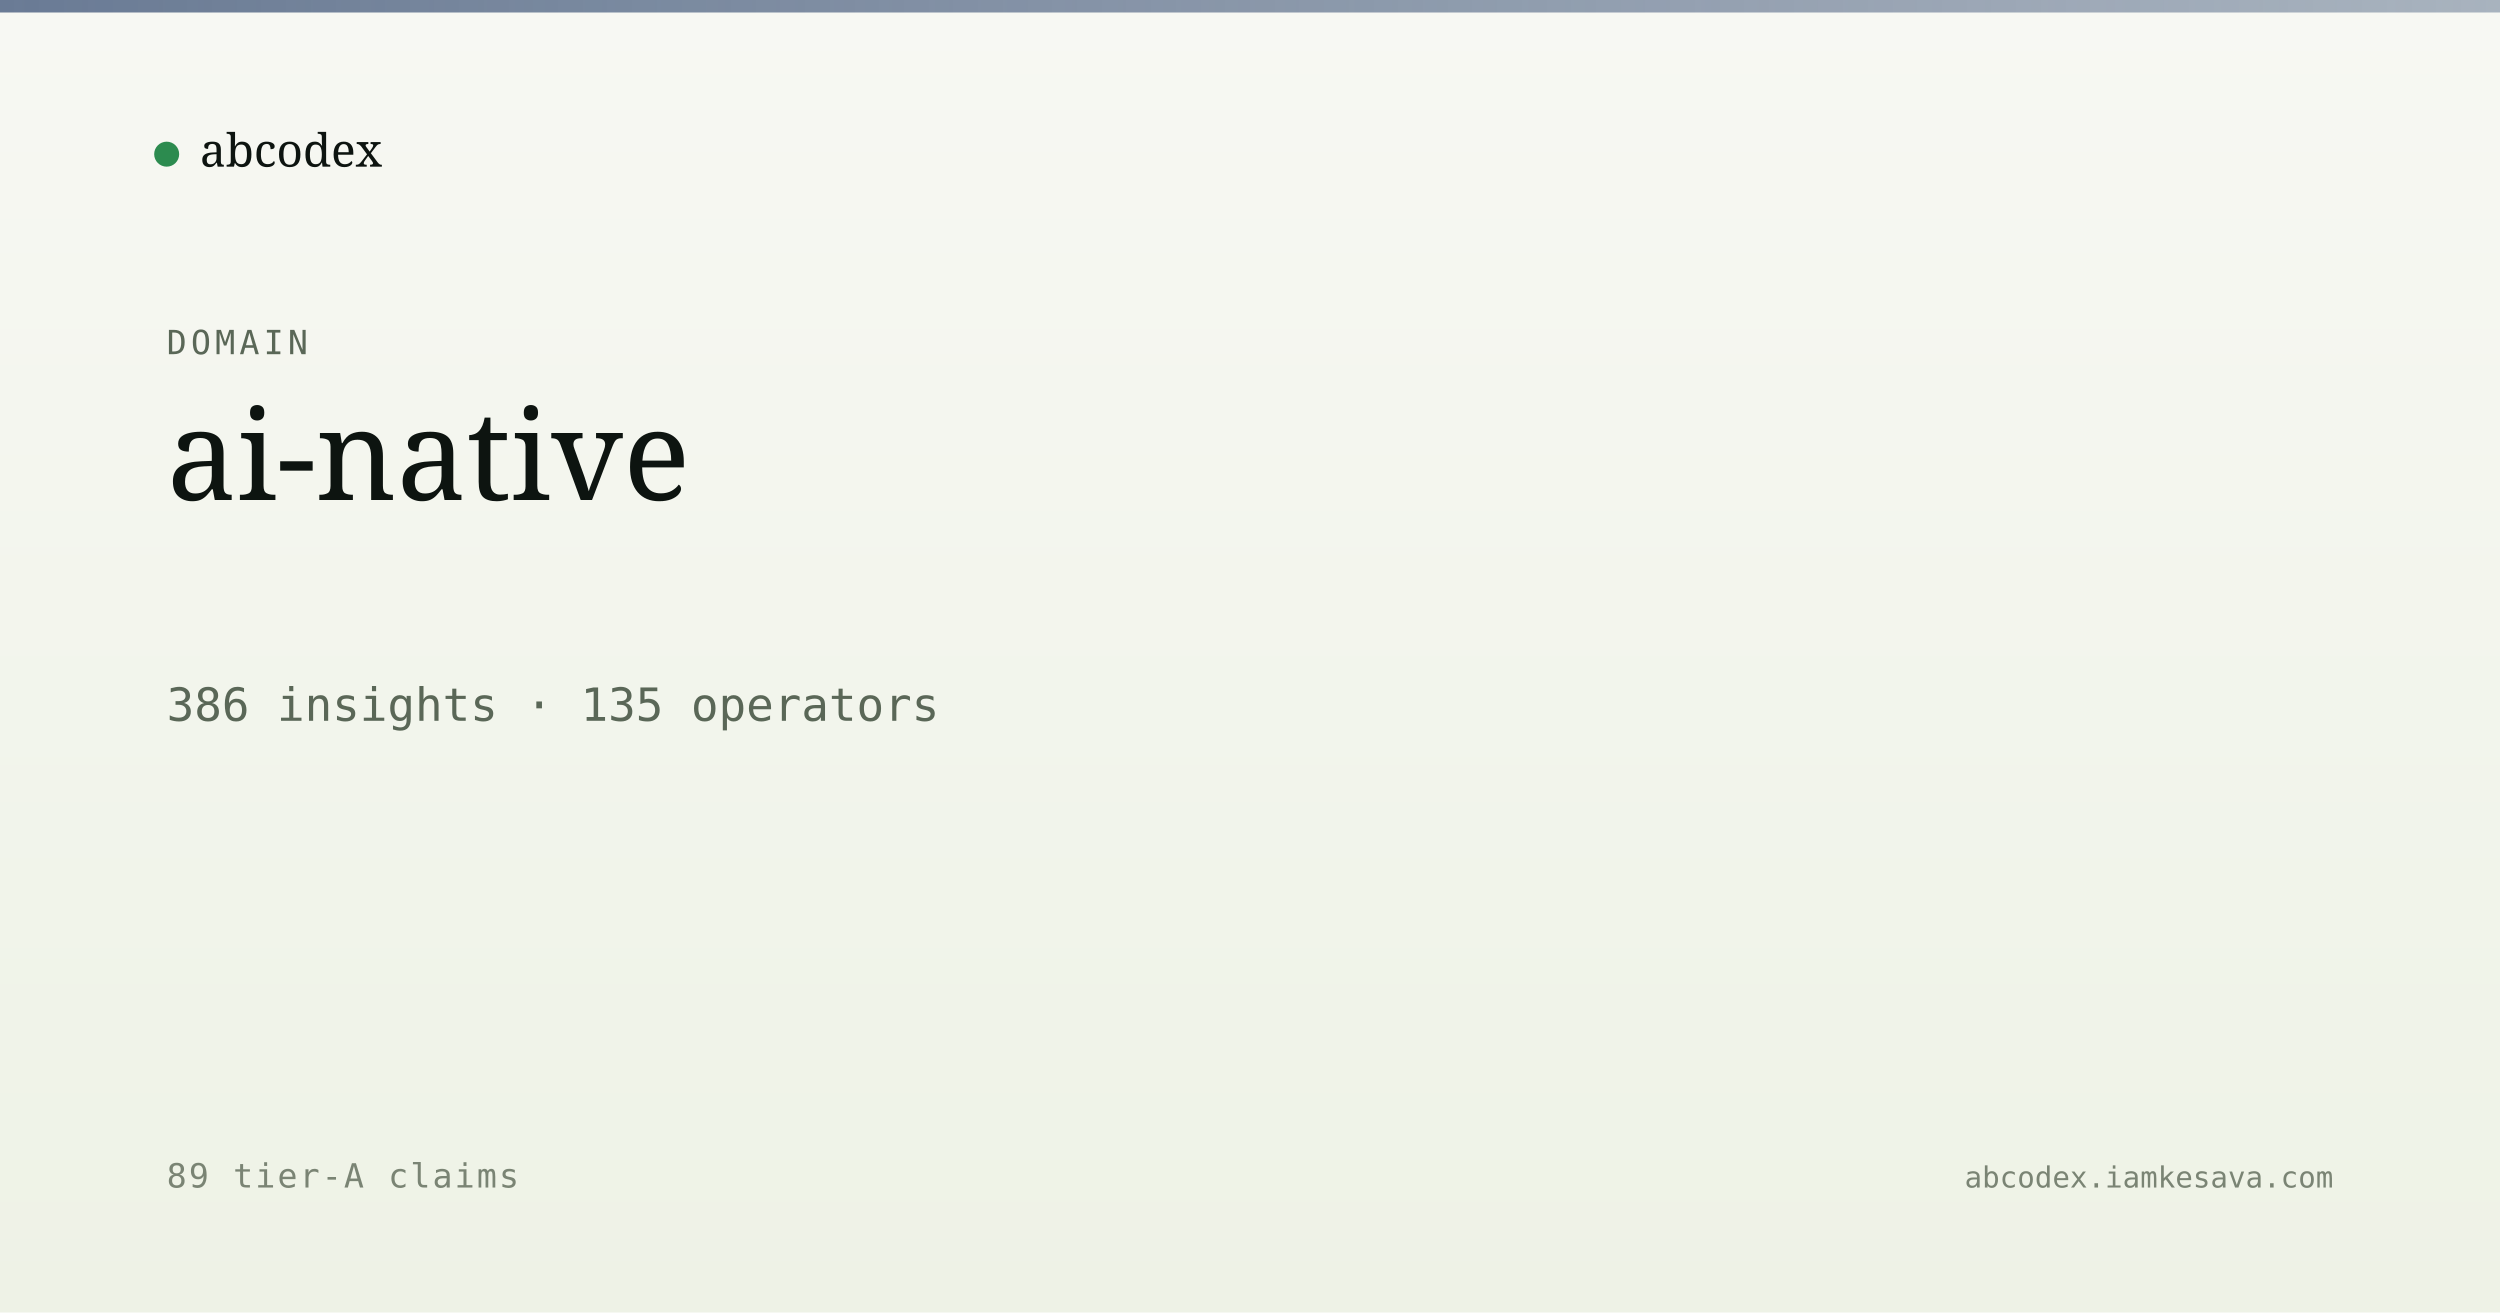
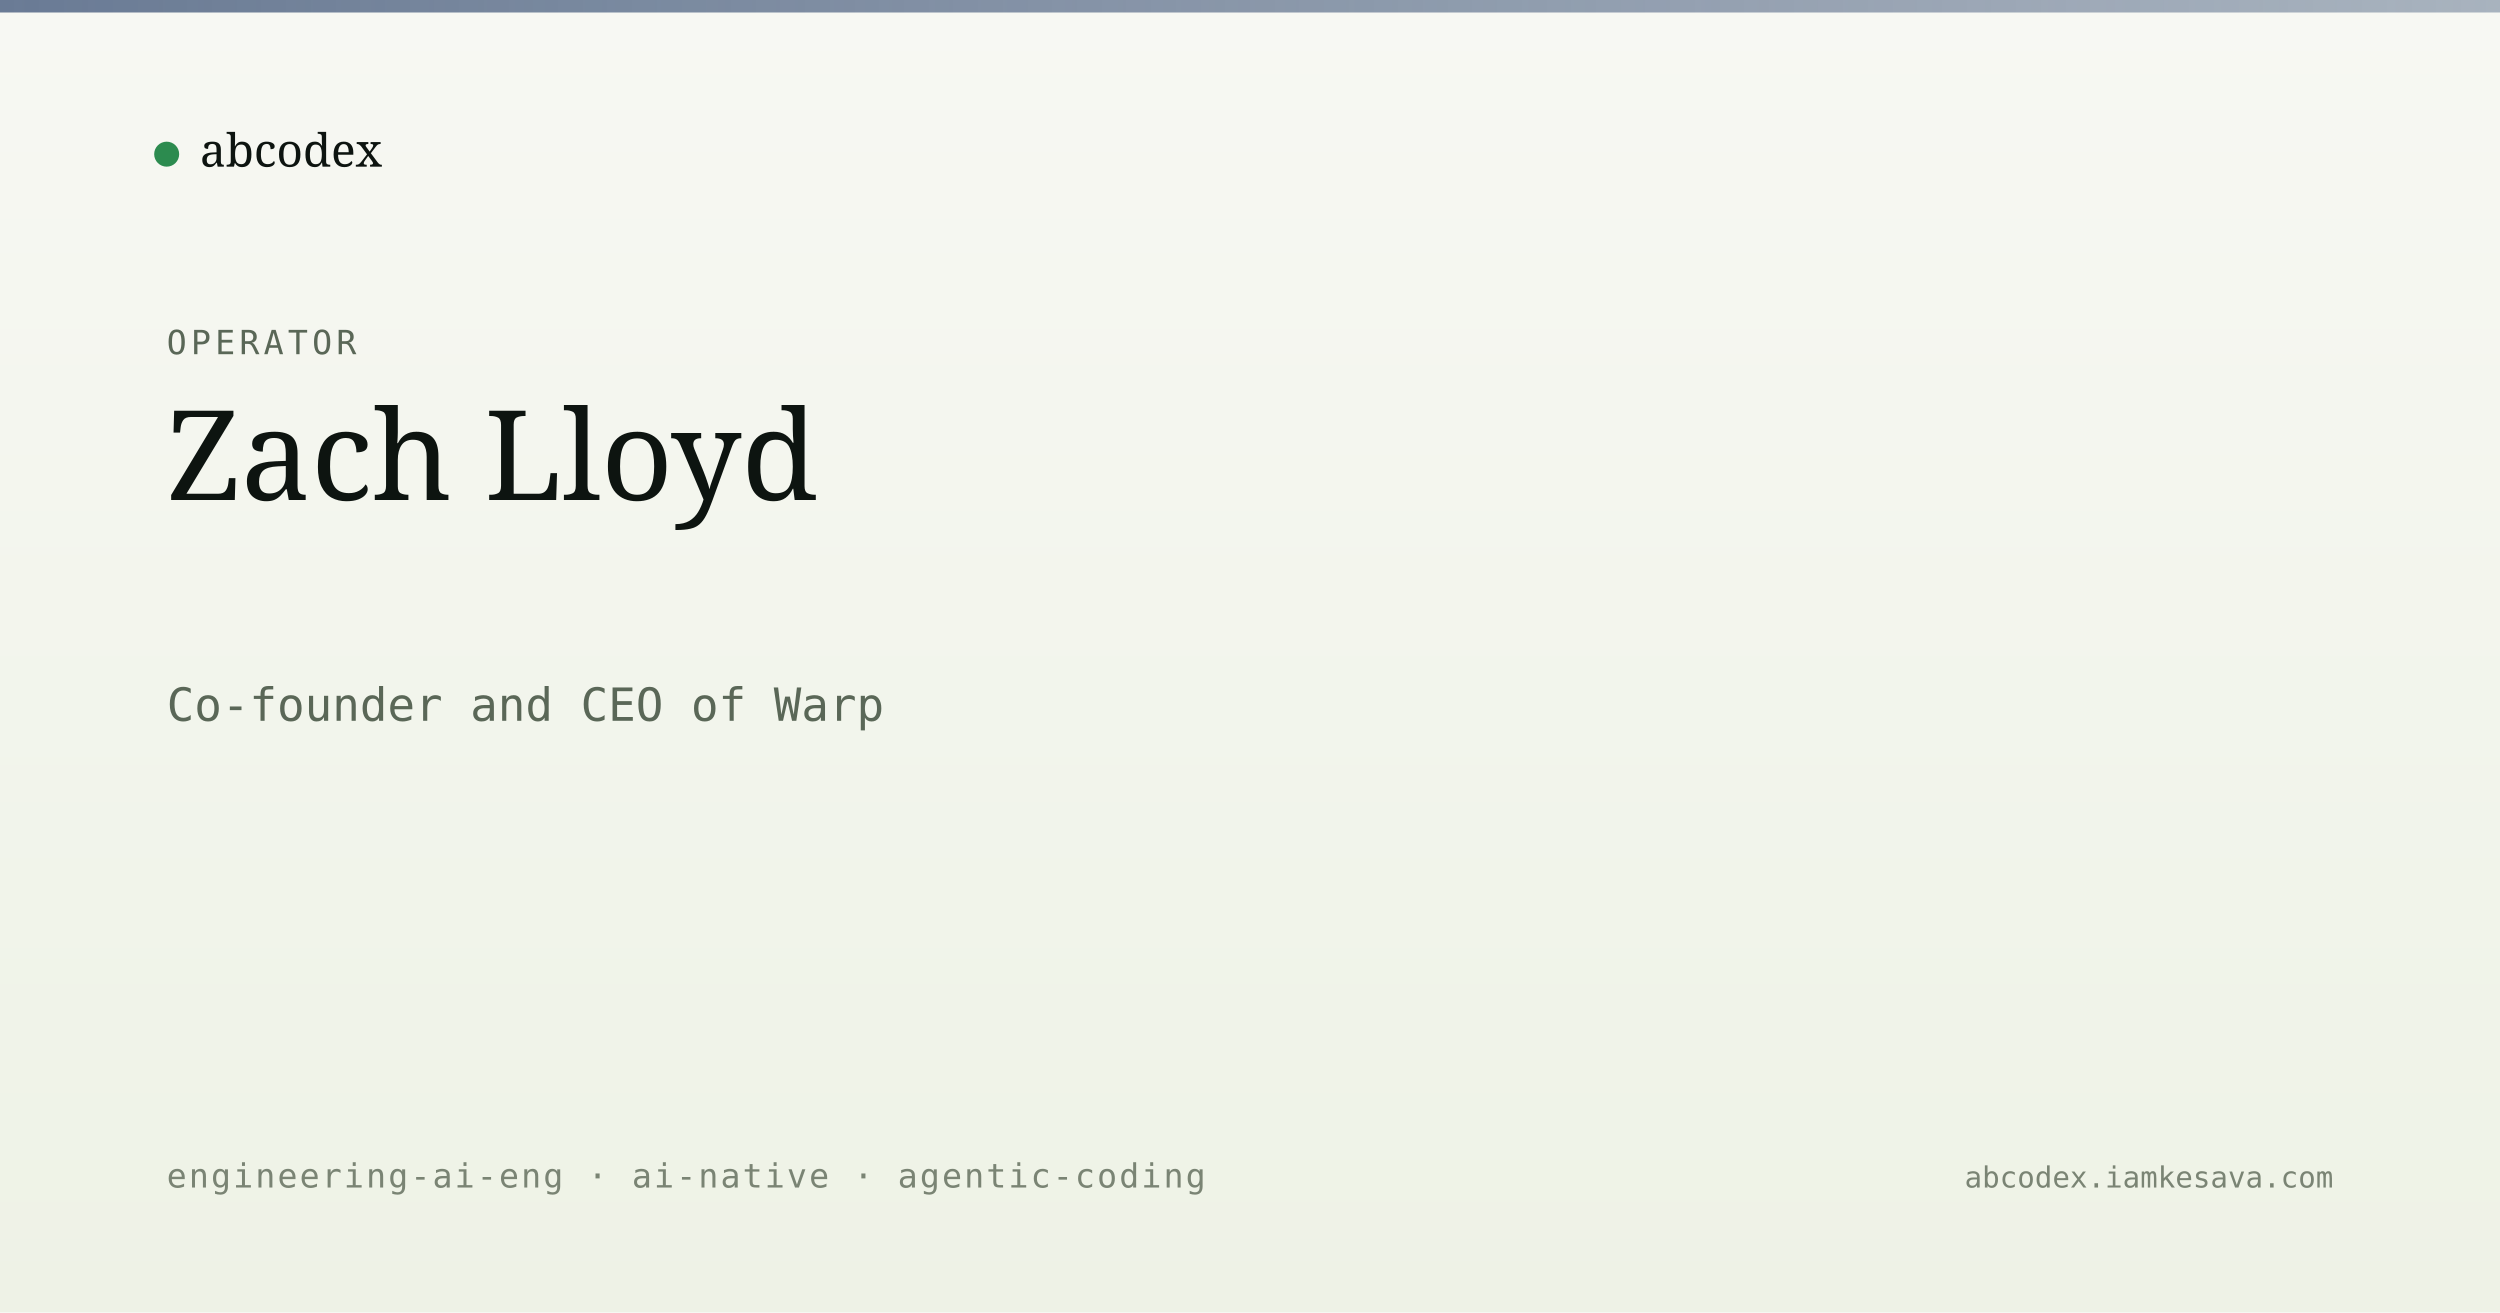
<svg xmlns="http://www.w3.org/2000/svg" viewBox="0 0 1200 630" width="1200" height="630">
  <defs>
    <linearGradient id="bg" x1="0" y1="0" x2="0" y2="1">
      <stop offset="0" stop-color="#f7f8f3" />
      <stop offset="1" stop-color="#eef2e6" />
    </linearGradient>
    <linearGradient id="band" x1="0" y1="0" x2="1" y2="0">
      <stop offset="0" stop-color="#5a6d8a" stop-opacity="0.9" />
      <stop offset="1" stop-color="#5a6d8a" stop-opacity="0.5" />
    </linearGradient>
  </defs>
  <rect width="1200" height="630" fill="url(#bg)" />
  <rect x="0" y="0" width="1200" height="6" fill="url(#band)" />
  <g transform="translate(80, 60)">
    <circle cx="0" cy="14" r="6" fill="#2c8b4f" />
    <text x="16" y="20" font-family="Newsreader, serif" font-size="22" fill="#0d1410">abcodex</text>
  </g>
-   <text x="80" y="170" font-family="JetBrains Mono, monospace" font-size="16" fill="#5a6757" letter-spacing="2">DOMAIN</text>
-   <text x="80" y="240" font-family="Newsreader, serif" font-size="60" font-weight="500" fill="#0d1410">ai-native</text>
-   <text x="80" y="346" font-family="JetBrains Mono, monospace" font-size="22" fill="#5a6757">386 insights · 135 operators</text>
-   <text x="80" y="570" font-family="JetBrains Mono, monospace" font-size="16" fill="#7a8474" letter-spacing="1">89 tier-A claims</text>
+   <text x="80" y="170" font-family="JetBrains Mono, monospace" font-size="16" fill="#5a6757" letter-spacing="2">OPERATOR</text>
+   <text x="80" y="240" font-family="Newsreader, serif" font-size="60" font-weight="500" fill="#0d1410">Zach Lloyd</text>
+   <text x="80" y="346" font-family="JetBrains Mono, monospace" font-size="22" fill="#5a6757">Co-founder and CEO of Warp</text>
+   <text x="80" y="570" font-family="JetBrains Mono, monospace" font-size="16" fill="#7a8474" letter-spacing="1">engineering-ai-eng · ai-native · agentic-coding</text>
  <text x="1120" y="570" text-anchor="end" font-family="JetBrains Mono, monospace" font-size="14" fill="#7a8474">abcodex.iamkesava.com</text>
</svg>
